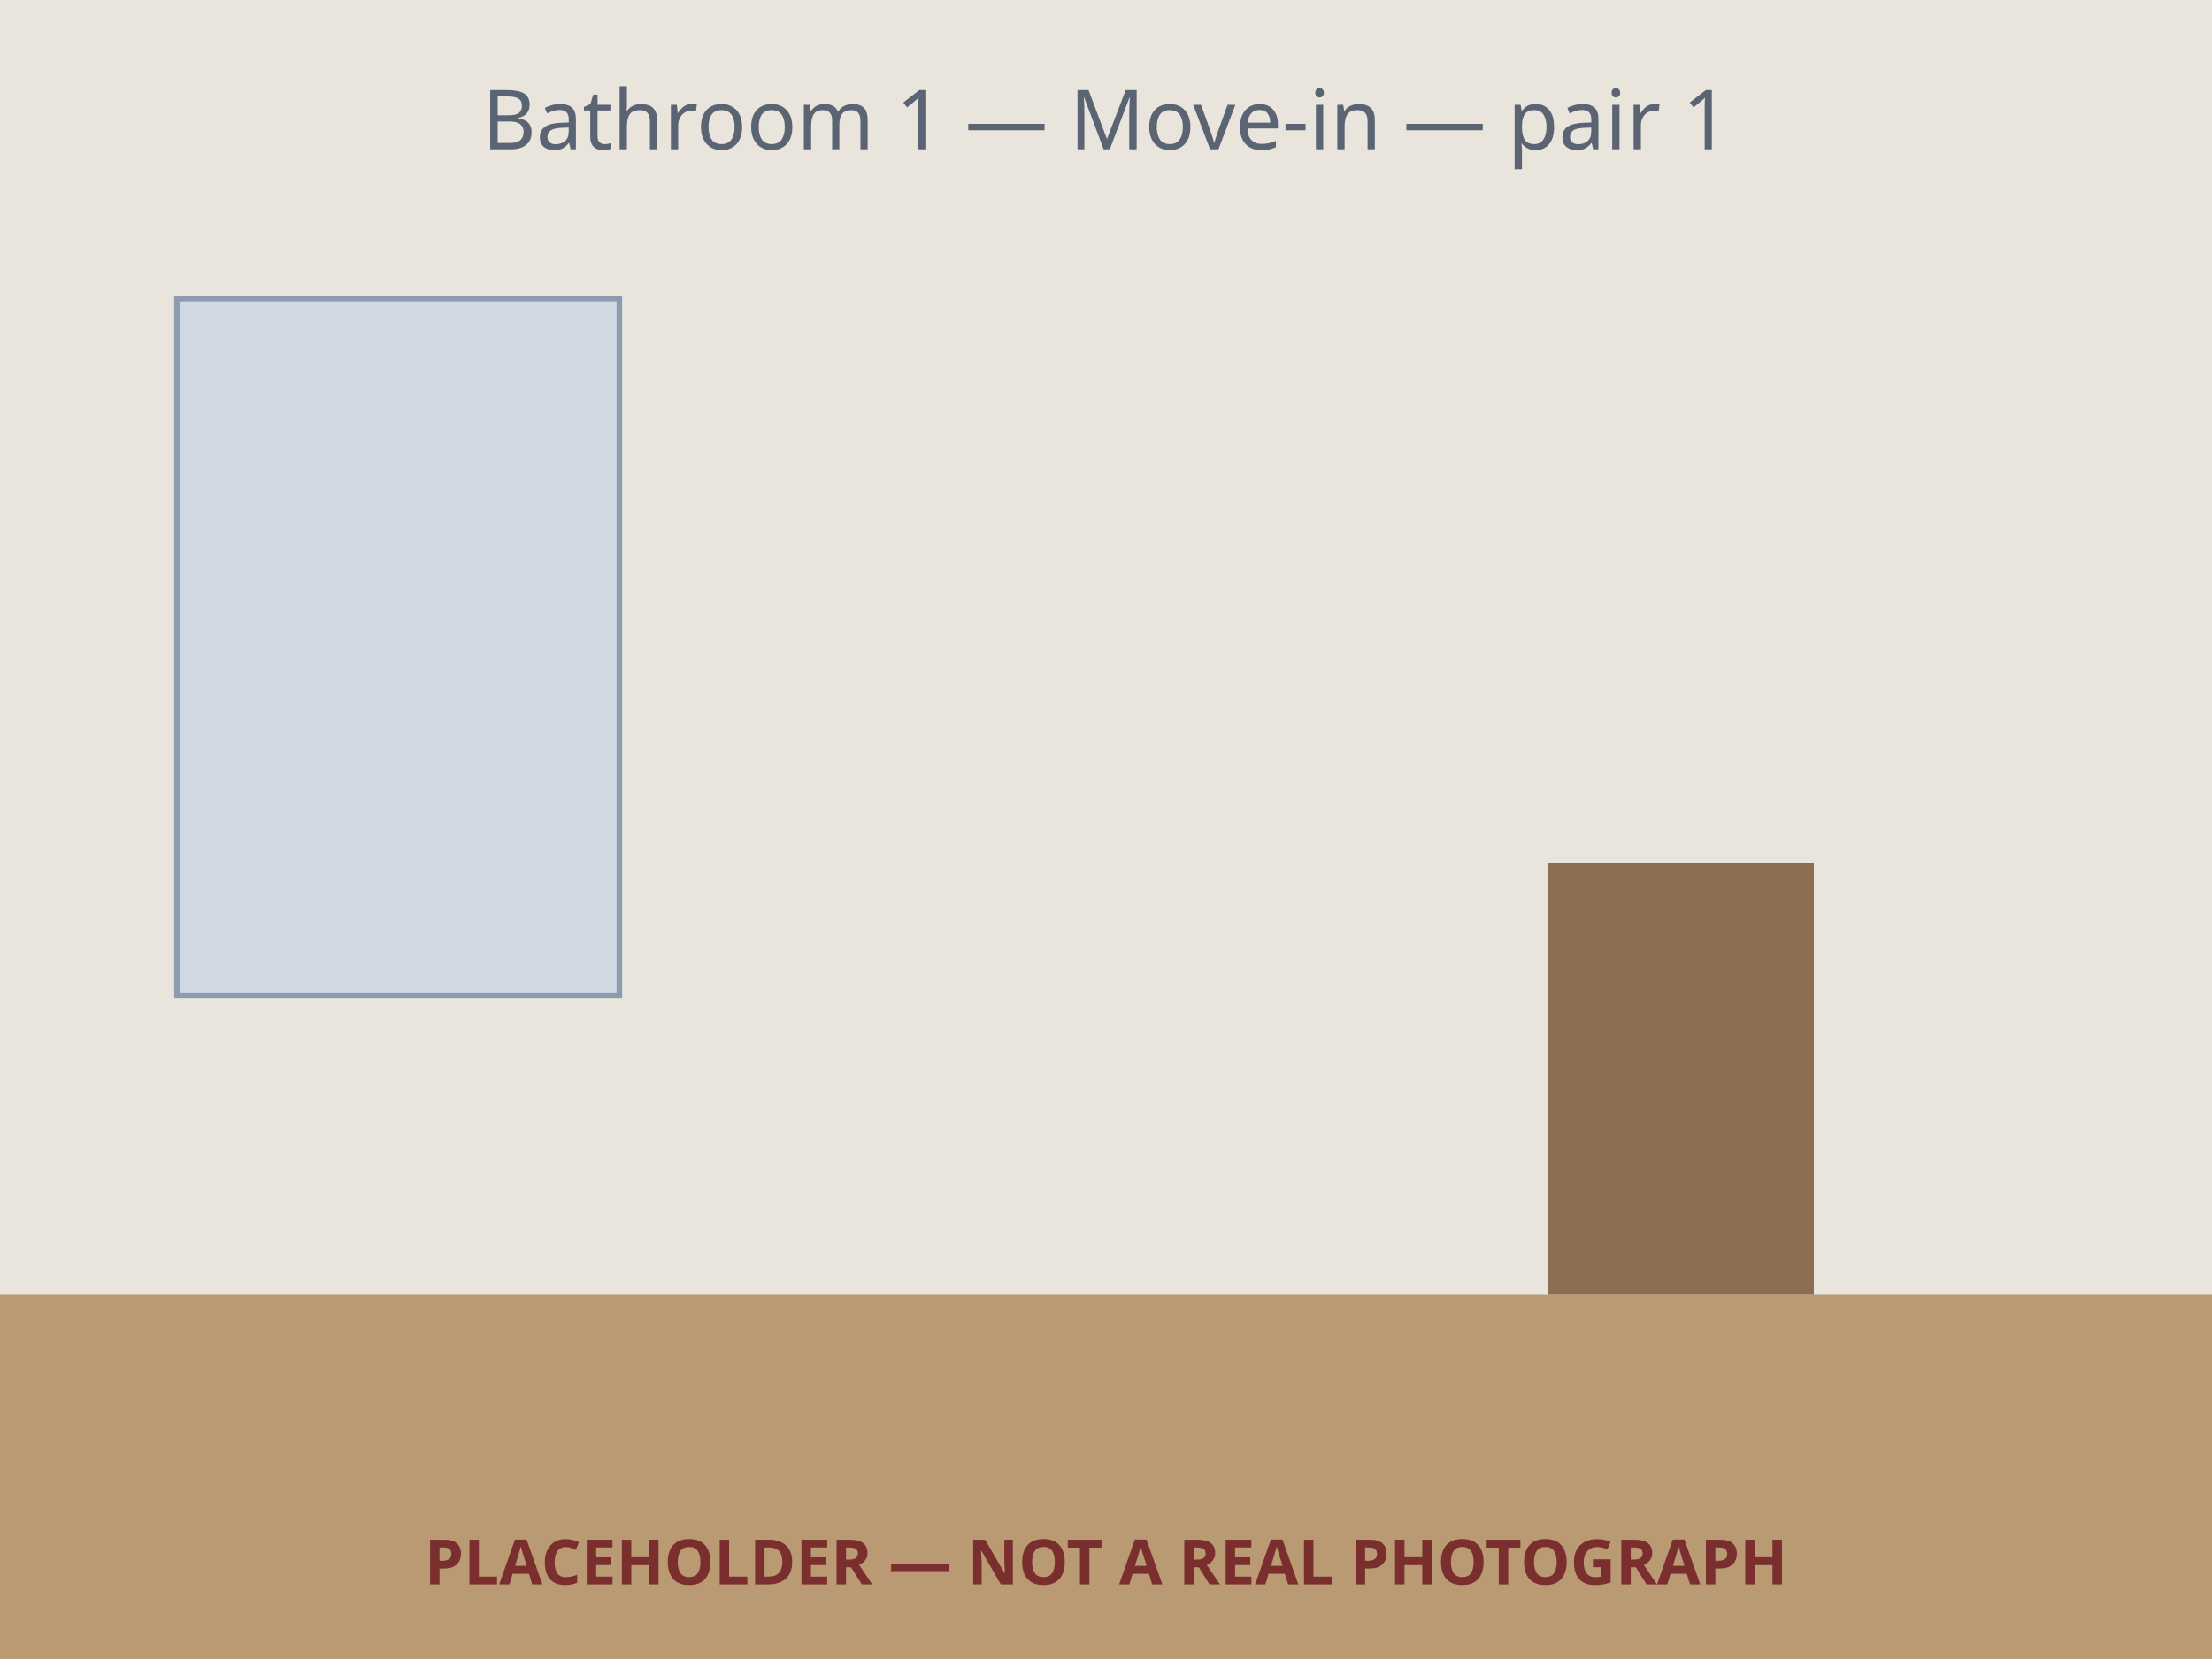
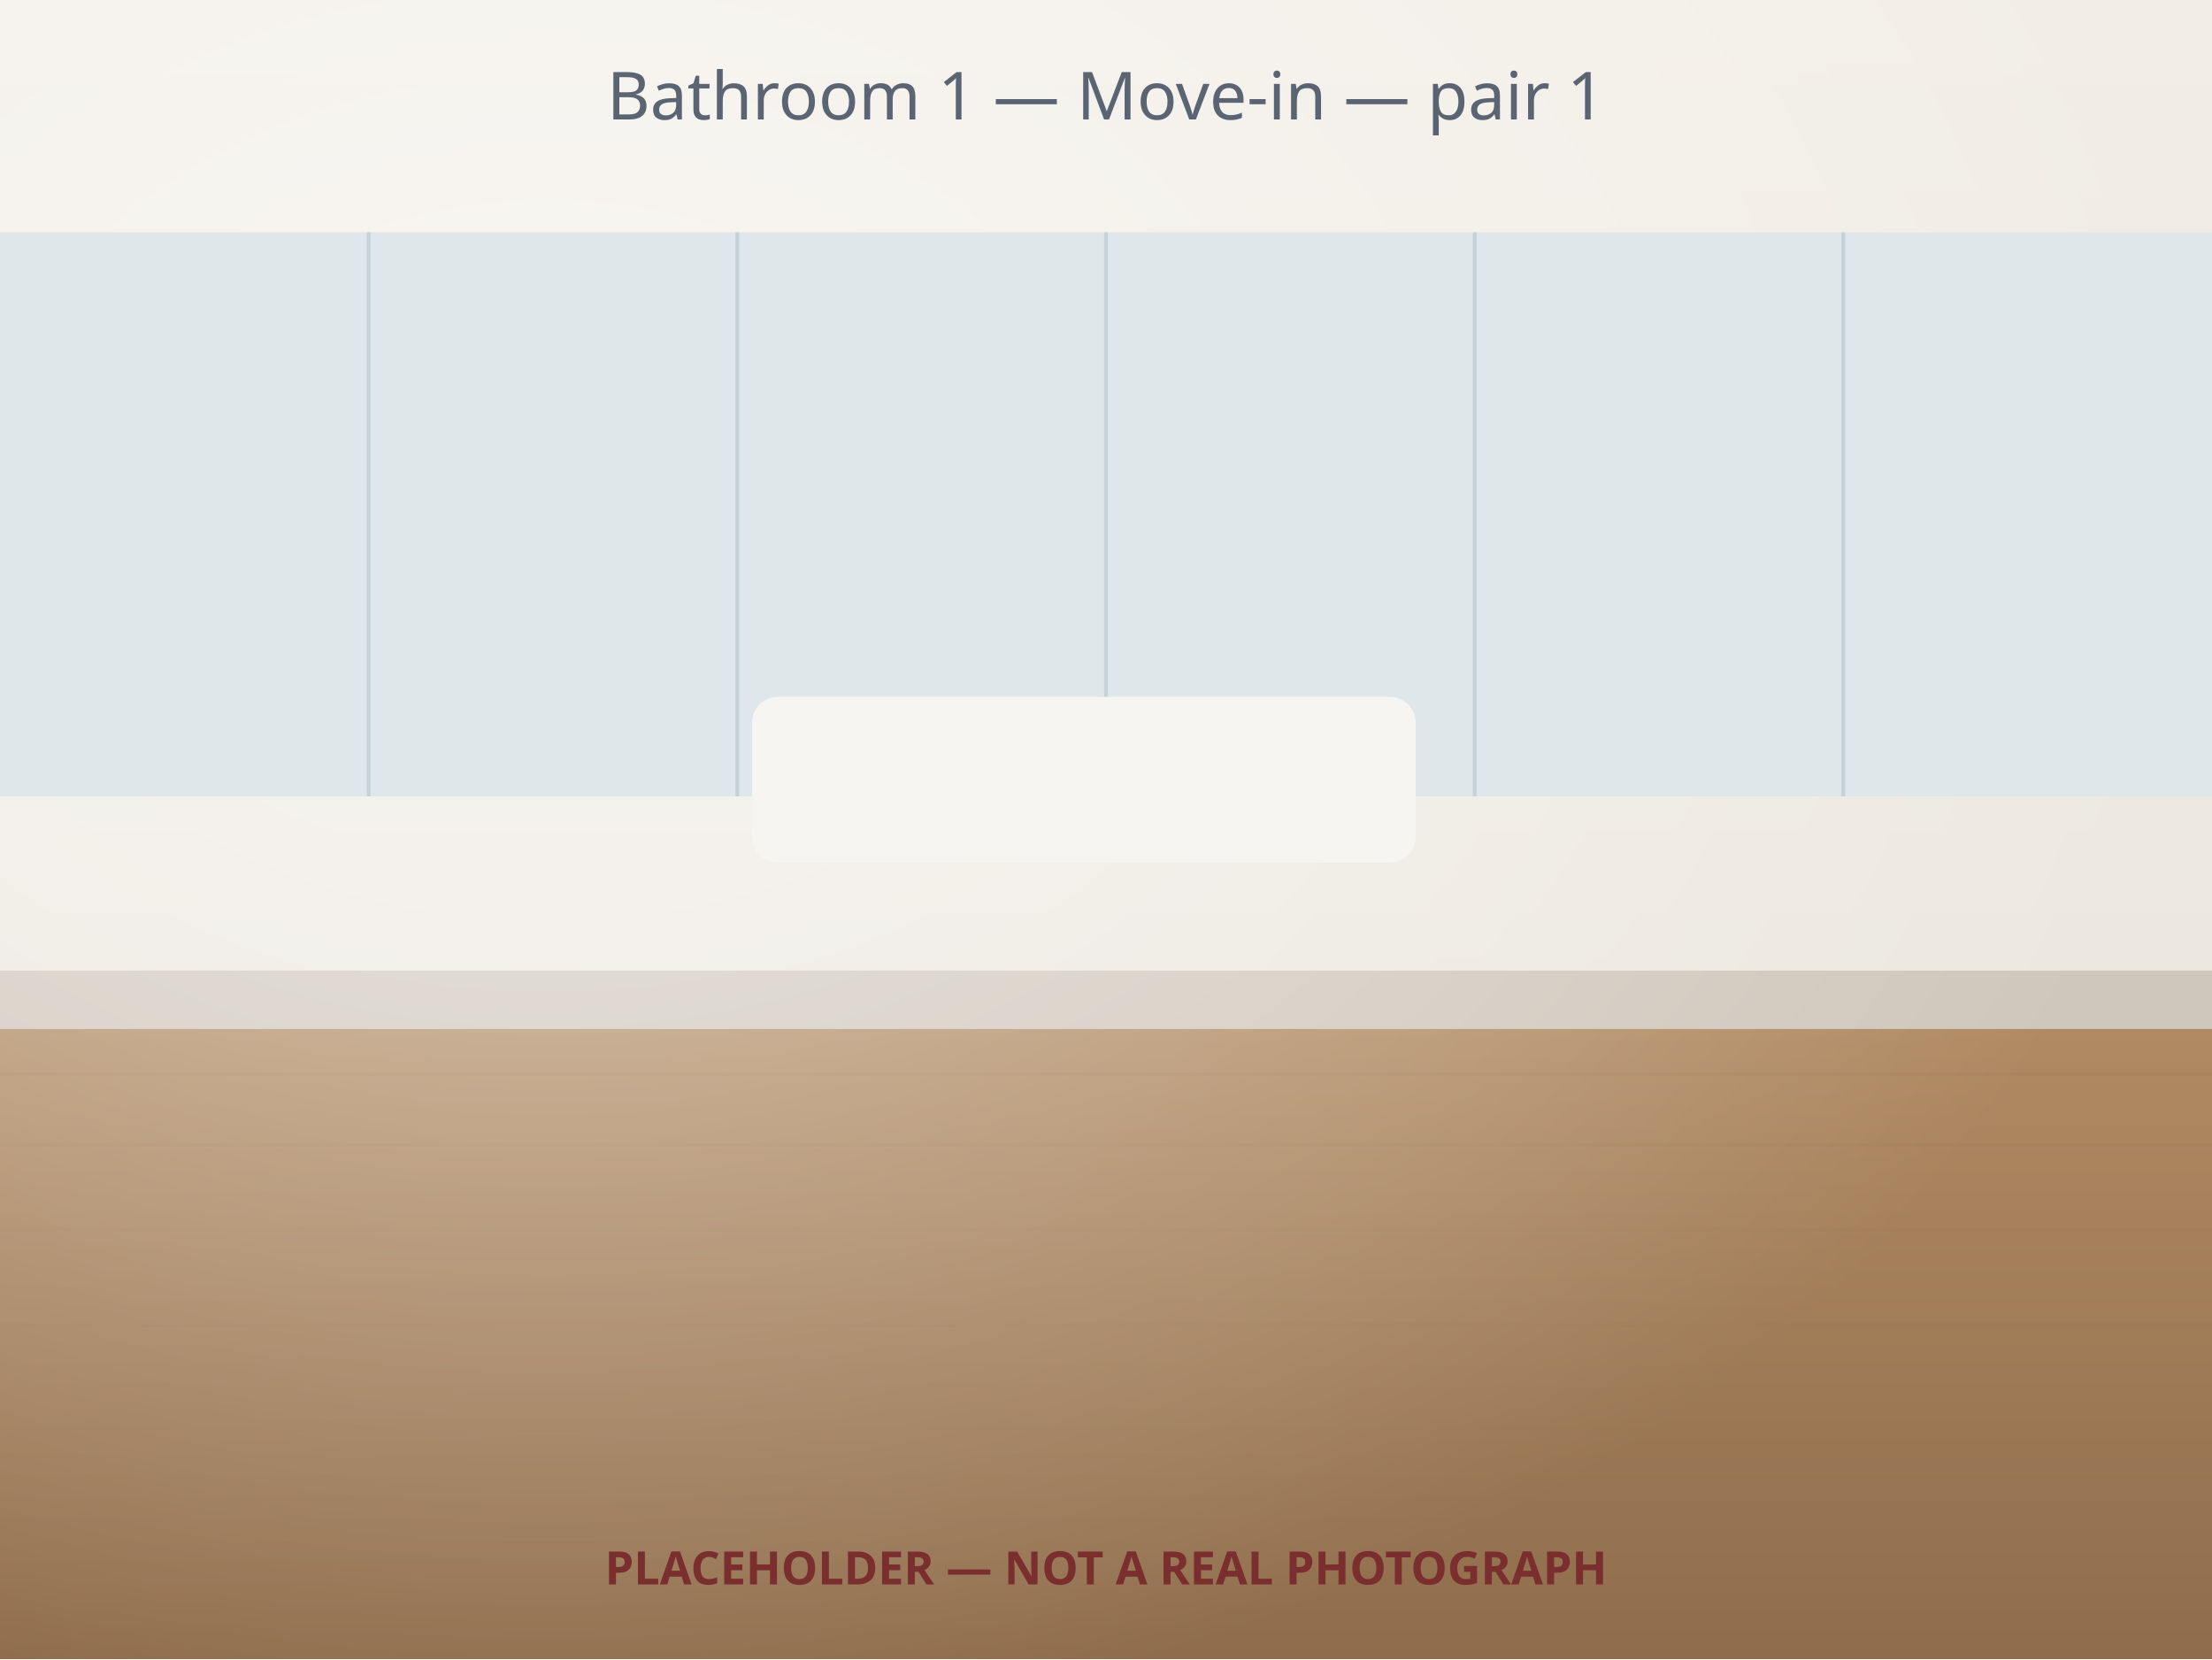
<svg xmlns="http://www.w3.org/2000/svg" width="1200" height="900" viewBox="0 0 1200 900" role="img">
-   <rect width="1200" height="900" fill="#e9e4dc" />
-   <rect y="702" width="1200" height="198" fill="#b99a72" />
-   <rect x="96" y="162" width="240" height="378" fill="#cfd8e3" stroke="#8b9bb0" stroke-width="3" />
-   <rect x="840" y="468" width="144" height="234" fill="#8d6e52" />
-   <text x="600" y="81" font-family="system-ui, sans-serif" font-size="45" fill="#5b6472" text-anchor="middle">Bathroom 1 — Move-in — pair 1</text>
-   <text x="600" y="859.5" font-family="system-ui, sans-serif" font-size="34" fill="#7a2e2e" text-anchor="middle" font-weight="600">PLACEHOLDER — NOT A REAL PHOTOGRAPH</text>
+   <defs>
+     <linearGradient id="wallg" x1="0" y1="0" x2="0" y2="1">
+       <stop offset="0" stop-color="#f2eee7" />
+       <stop offset="1" stop-color="#e8e3da" />
+     </linearGradient>
+     <linearGradient id="floorg" x1="0" y1="0" x2="0" y2="1">
+       <stop offset="0" stop-color="#b08a62" />
+       <stop offset="1" stop-color="#8f6d4c" />
+     </linearGradient>
+     <radialGradient id="daylight" cx="0.25" cy="0.3" r="0.75">
+       <stop offset="0" stop-color="#ffffff" stop-opacity="0.55" />
+       <stop offset="1" stop-color="#ffffff" stop-opacity="0" />
+     </radialGradient>
+     <radialGradient id="stain" cx="0.5" cy="0.5" r="0.5">
+       <stop offset="0" stop-color="#5a3a22" stop-opacity="0.85" />
+       <stop offset="0.6" stop-color="#6b4a2f" stop-opacity="0.55" />
+       <stop offset="1" stop-color="#6b4a2f" stop-opacity="0" />
+     </radialGradient>
+   </defs>
+   <rect width="1200" height="900" fill="url(#wallg)" />
+   <path d="M0 558.0 L1200.0 558.0 L1200.0 900 L0 900 Z" fill="url(#floorg)" />
+   <line x1="0" y1="582.7" x2="1200" y2="582.7" stroke="#9a765230" stroke-width="2" />
+   <line x1="0" y1="621.0" x2="1200" y2="621.0" stroke="#9a765230" stroke-width="2" />
+   <line x1="0" y1="667.0" x2="1200" y2="667.0" stroke="#9a765230" stroke-width="2" />
+   <line x1="0" y1="718.7" x2="1200" y2="718.7" stroke="#9a765230" stroke-width="2" />
+   <line x1="0" y1="775.1" x2="1200" y2="775.1" stroke="#9a765230" stroke-width="2" />
+   <line x1="0" y1="835.7" x2="1200" y2="835.7" stroke="#9a765230" stroke-width="2" />
+   <rect x="0" y="526.5" width="1200" height="31.5" fill="#cfc7bb" />
+   <rect width="1200" height="900" fill="url(#daylight)" />
+   <rect x="0.0" y="126.0" width="1200.0" height="306.0" fill="#dfe7ea" />
+   <line x1="200.0" y1="126.0" x2="200.0" y2="432.0" stroke="#c6d2d6" stroke-width="2" />
+   <line x1="400.0" y1="126.0" x2="400.0" y2="432.0" stroke="#c6d2d6" stroke-width="2" />
+   <line x1="600.0" y1="126.0" x2="600.0" y2="432.0" stroke="#c6d2d6" stroke-width="2" />
+   <line x1="800.0" y1="126.0" x2="800.0" y2="432.0" stroke="#c6d2d6" stroke-width="2" />
+   <line x1="1000.0" y1="126.0" x2="1000.0" y2="432.0" stroke="#c6d2d6" stroke-width="2" />
+   <rect x="408.0" y="378.0" width="360.0" height="90.0" rx="14" fill="#f7f5f1" />
+   <text x="600" y="64.8" font-family="system-ui, sans-serif" font-size="36" fill="#5b6472" text-anchor="middle">Bathroom 1 — Move-in — pair 1</text>
+   <text x="600" y="859.5" font-family="system-ui, sans-serif" font-size="25" fill="#7a2e2e" text-anchor="middle" font-weight="600">PLACEHOLDER — NOT A REAL PHOTOGRAPH</text>
</svg>
